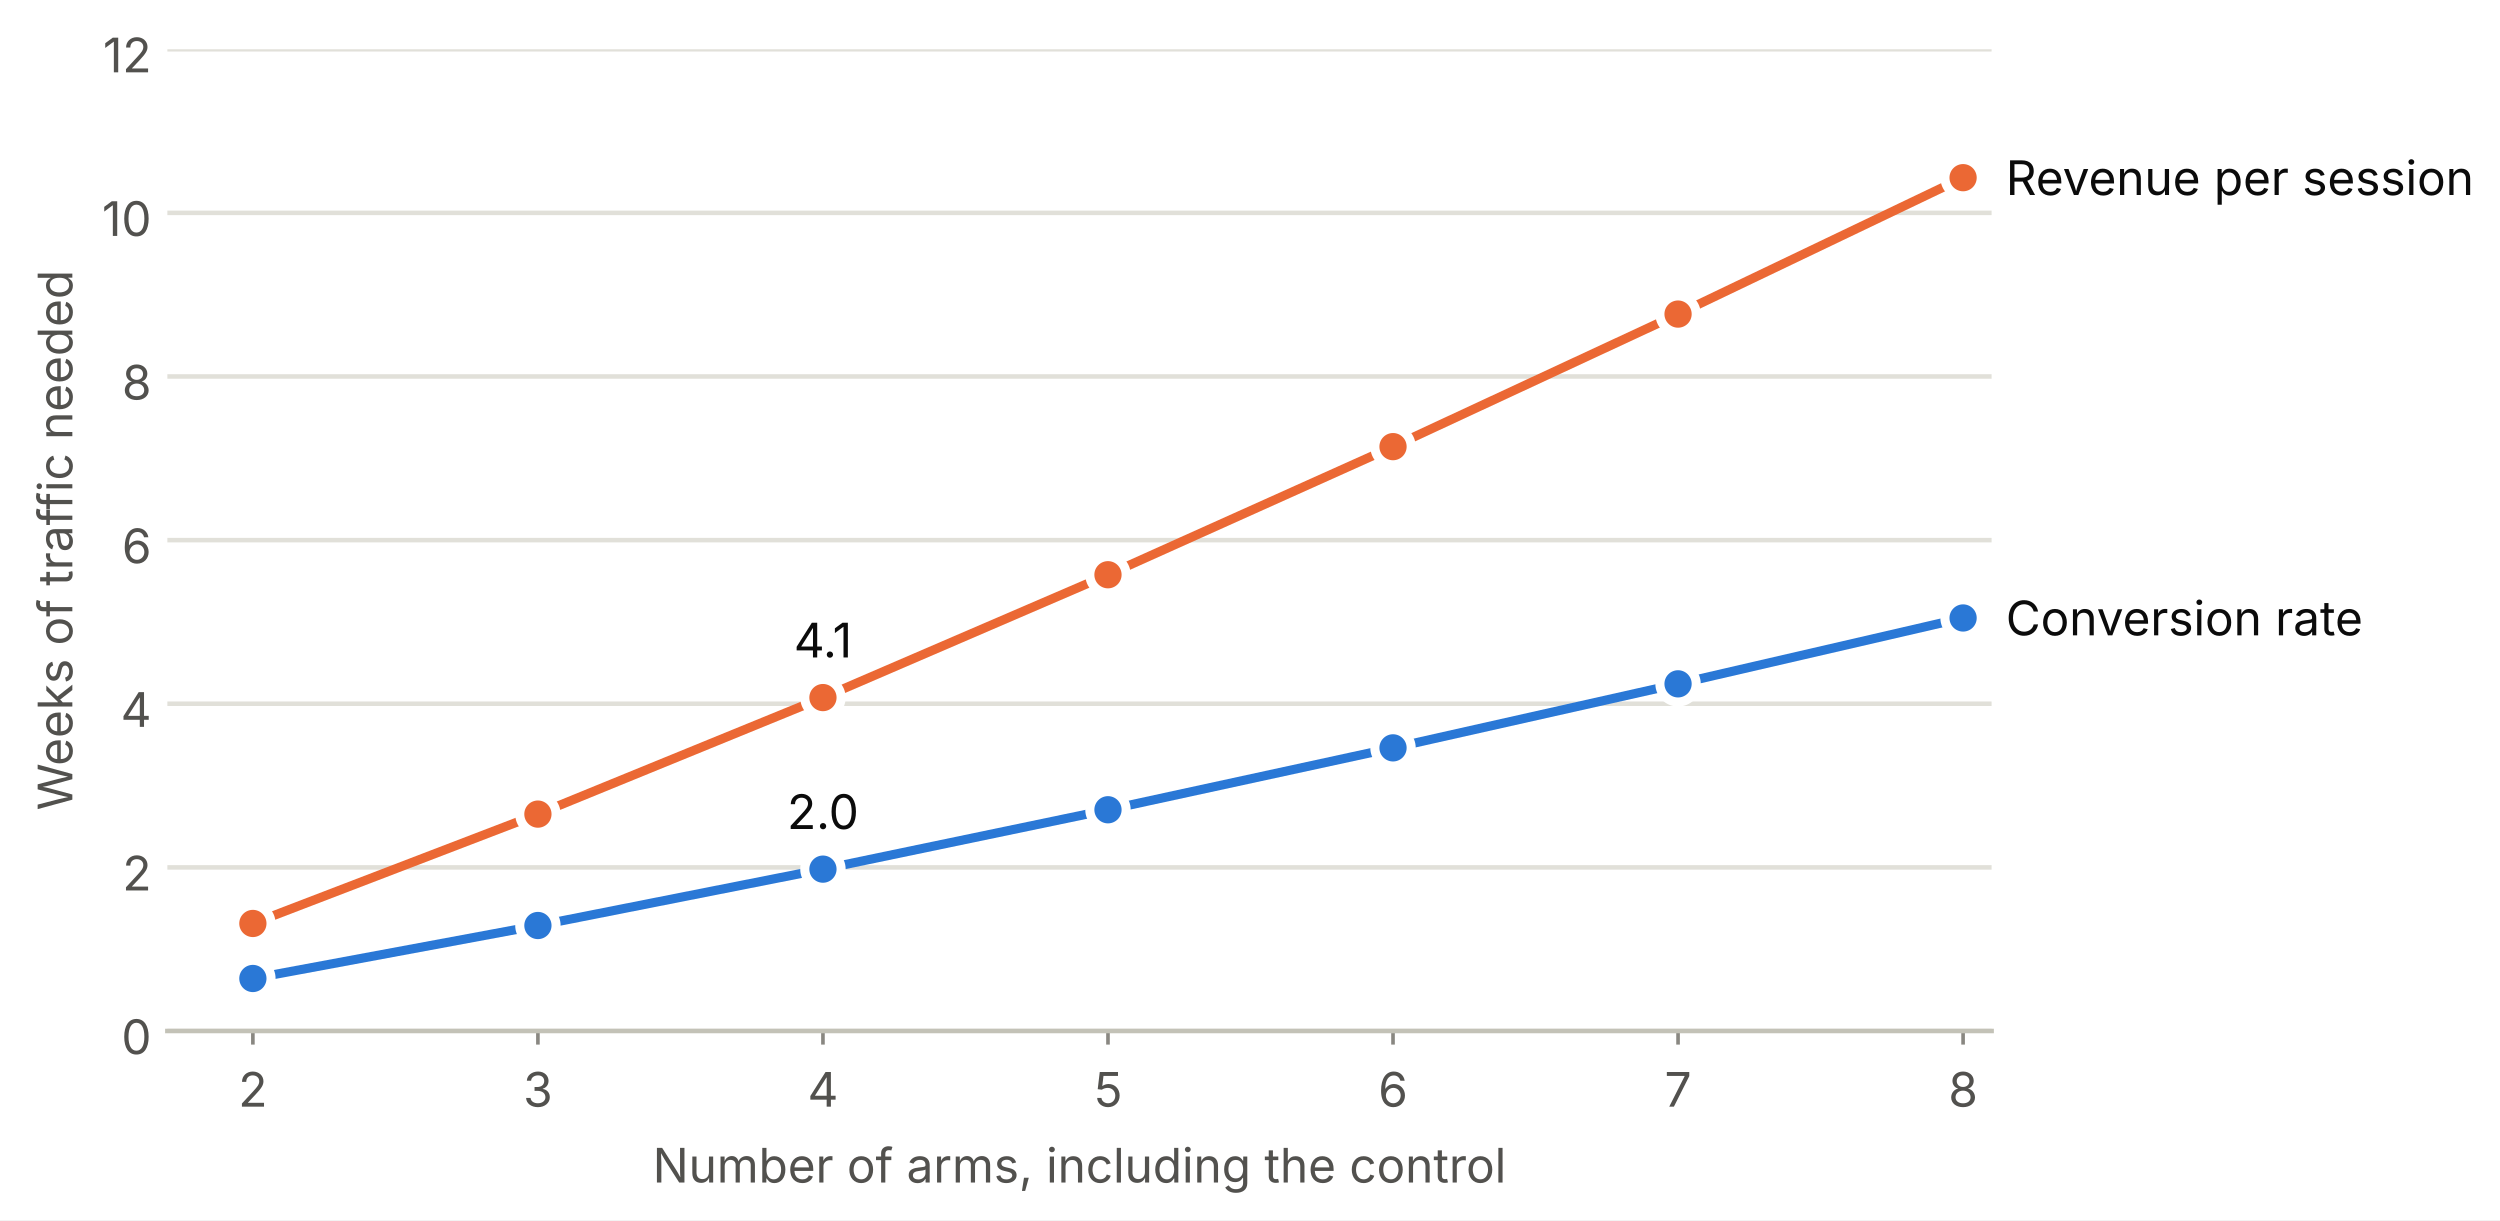
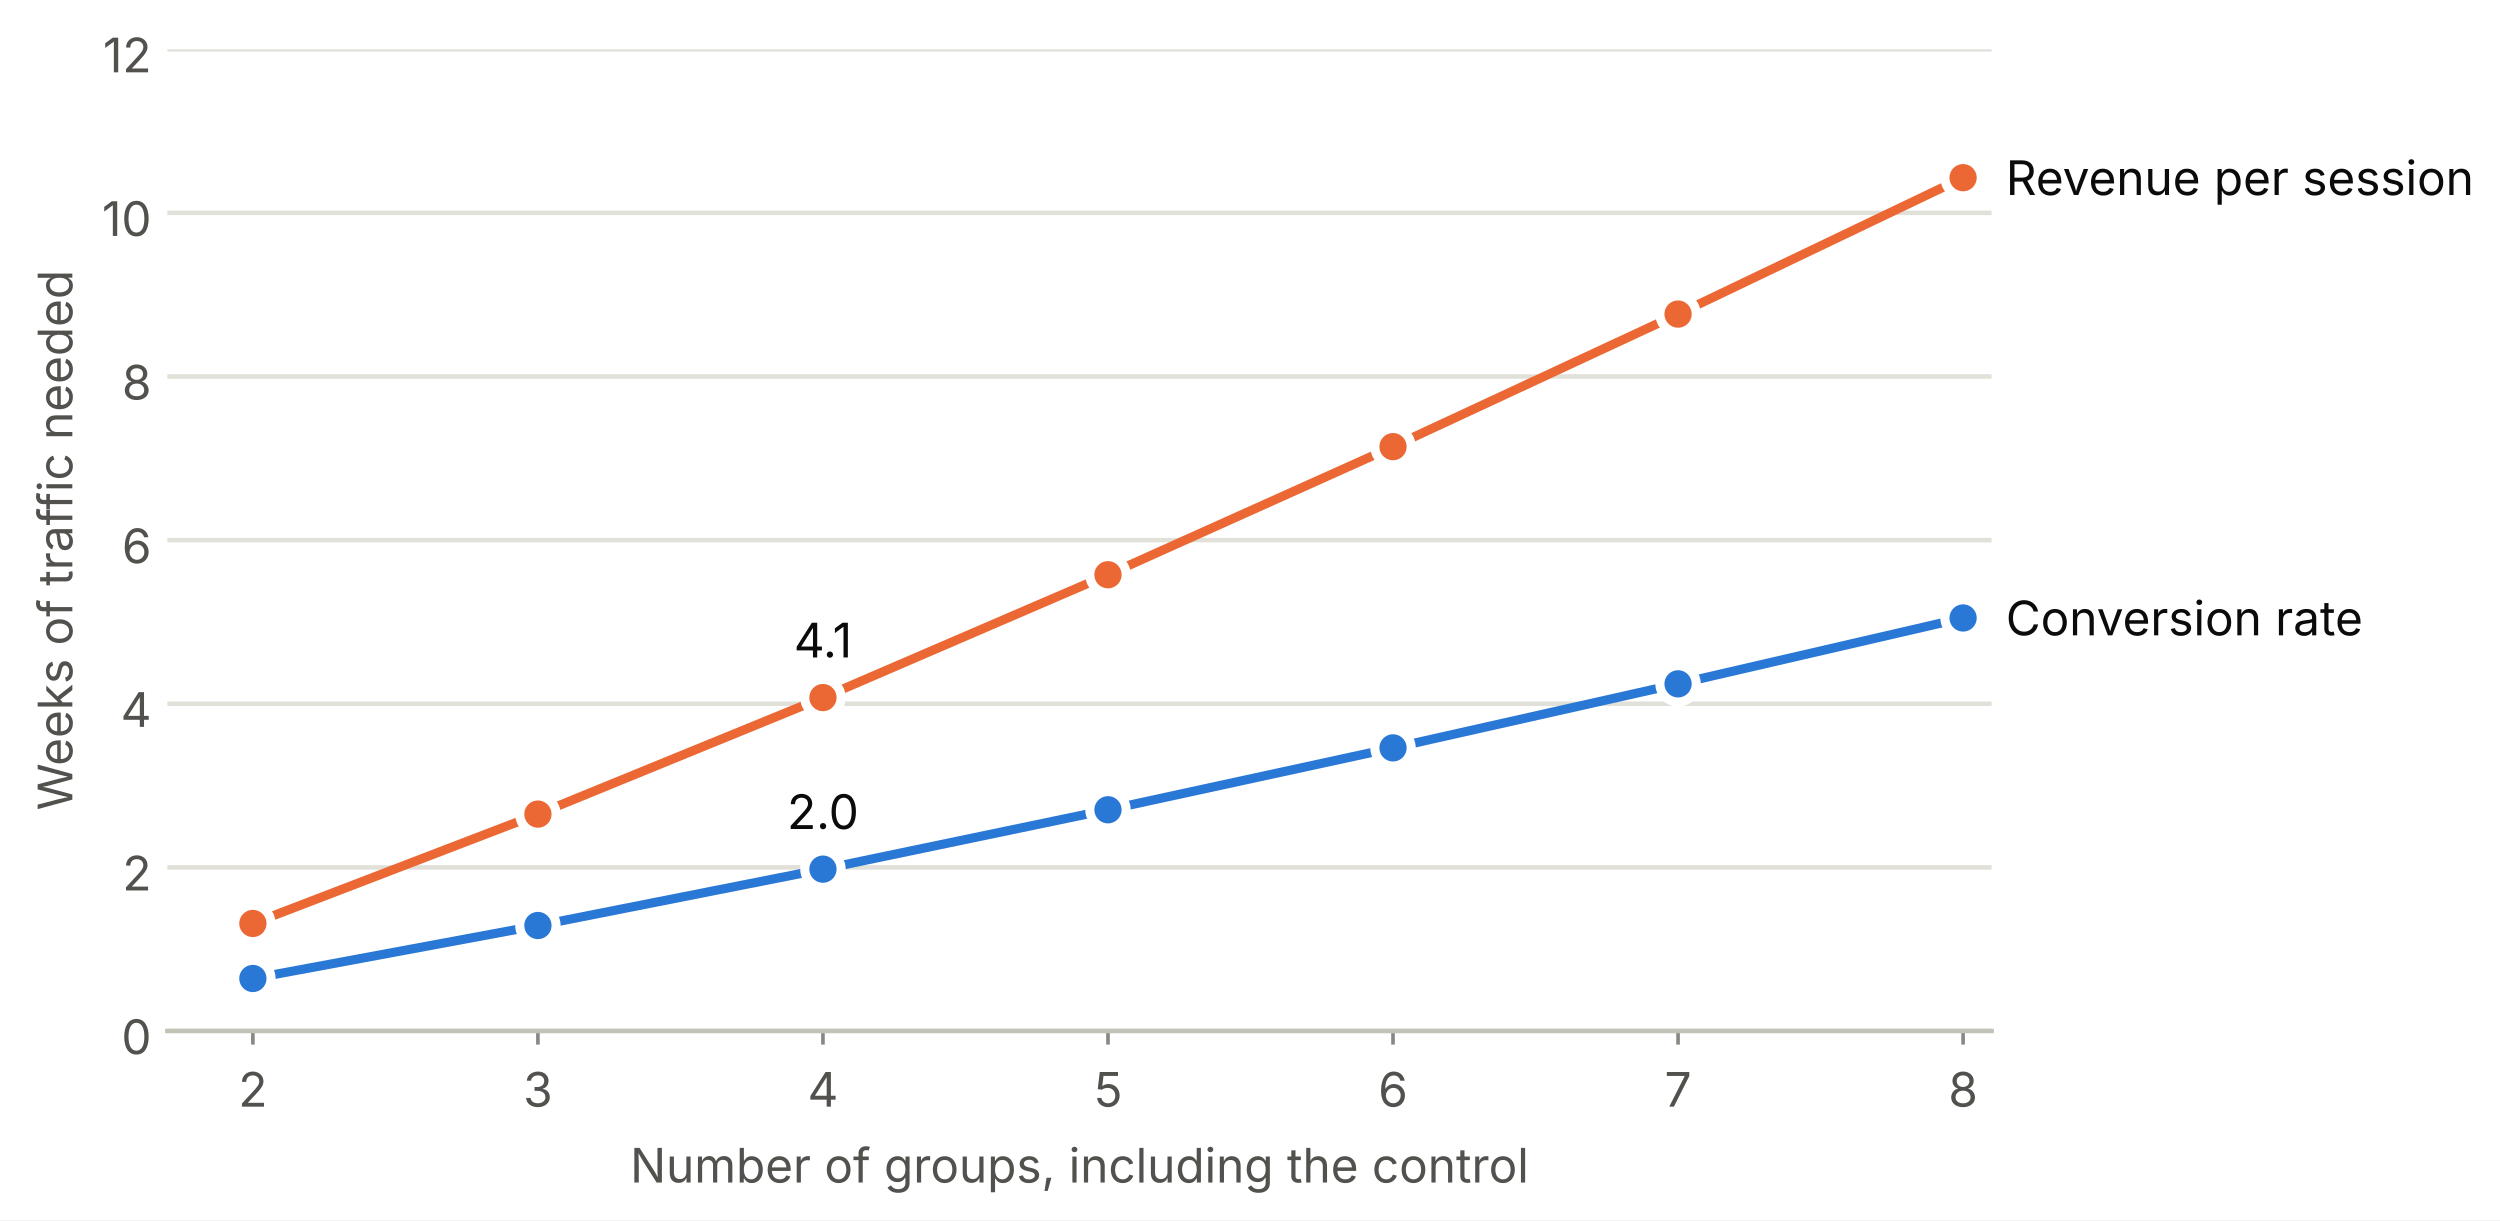
<svg xmlns="http://www.w3.org/2000/svg" xmlns:xlink="http://www.w3.org/1999/xlink" width="550.588pt" height="268.731pt" viewBox="0 0 550.588 268.731" version="1.1">
  <defs>
    <style type="text/css">*{stroke-linejoin: round; stroke-linecap: butt}</style>
  </defs>
  <g id="figure_1">
    <g id="patch_1">
      <path d="M 0 268.731  L 550.588 268.731  L 550.588 0  L 0 0  z " style="fill: #ffffff" />
    </g>
    <g id="axes_1">
      <g id="patch_2">
        <path d="M 36.86 227.062  L 438.62 227.062  L 438.62 10.846  L 36.86 10.846  z " style="fill: #ffffff" />
      </g>
      <g id="matplotlib.axis_1">
        <g id="xtick_1">
          <g id="line2d_1">
            <defs>
-               <path id="m131b03ba52" d="M 0 0  L 0 3  " style="stroke: #898781; stroke-width: 0.8" />
+               <path id="mff3cceb60d" d="M 0 0  L 0 3  " style="stroke: #898781; stroke-width: 0.8" />
            </defs>
            <g>
-               <use xlink:href="#m131b03ba52" x="55.692" y="227.062" style="fill: #898781; stroke: #898781; stroke-width: 0.8" />
+               <use xlink:href="#mff3cceb60d" x="55.692" y="227.062" style="fill: #898781; stroke: #898781; stroke-width: 0.8" />
            </g>
          </g>
          <g id="text_1">
            <g style="fill: #52514e" transform="translate(52.4908 243.7338) scale(0.105 -0.105)">
              <defs>
                <path id="Inter-Regular-541" d="M 481 0  L 3447 0  L 3447 522  L 1300 522  L 1300 559  L 2319 1644  C 3141 2519 3369 2916 3369 3419  C 3369 4147 2778 4719 1947 4719  C 1119 4719 494 4159 494 3334  L 1063 3334  C 1063 3859 1400 4203 1931 4203  C 2428 4203 2806 3900 2806 3413  C 2806 2984 2544 2666 2028 2106  L 481 428  L 481 0  z " transform="scale(0.015625)" />
              </defs>
              <use xlink:href="#Inter-Regular-541" />
            </g>
          </g>
        </g>
        <g id="xtick_2">
          <g id="line2d_2">
            <g>
-               <use xlink:href="#m131b03ba52" x="118.467" y="227.062" style="fill: #898781; stroke: #898781; stroke-width: 0.8" />
+               <use xlink:href="#mff3cceb60d" x="118.467" y="227.062" style="fill: #898781; stroke: #898781; stroke-width: 0.8" />
            </g>
          </g>
          <g id="text_2">
            <g style="fill: #52514e" transform="translate(115.2248 243.7338) scale(0.105 -0.105)">
              <defs>
                <path id="Inter-Regular-543" d="M 1984 -63  C 2897 -63 3572 503 3572 1266  C 3572 1853 3225 2284 2631 2381  L 2631 2419  C 3106 2559 3403 2944 3403 3469  C 3403 4131 2872 4719 2003 4719  C 1184 4719 516 4216 491 3484  L 1063 3484  C 1081 3938 1516 4203 1991 4203  C 2497 4203 2822 3900 2822 3438  C 2822 2956 2447 2644 1903 2644  L 1525 2644  L 1525 2128  L 1903 2128  C 2594 2128 2984 1775 2984 1272  C 2984 788 2559 459 1975 459  C 1444 459 1025 731 991 1175  L 391 1175  C 422 438 1072 -63 1984 -63  z " transform="scale(0.015625)" />
              </defs>
              <use xlink:href="#Inter-Regular-543" />
            </g>
          </g>
        </g>
        <g id="xtick_3">
          <g id="line2d_3">
            <g>
-               <use xlink:href="#m131b03ba52" x="181.242" y="227.062" style="fill: #898781; stroke: #898781; stroke-width: 0.8" />
+               <use xlink:href="#mff3cceb60d" x="181.242" y="227.062" style="fill: #898781; stroke: #898781; stroke-width: 0.8" />
            </g>
          </g>
          <g id="text_3">
            <g style="fill: #52514e" transform="translate(177.8513 243.7338) scale(0.105 -0.105)">
              <defs>
                <path id="Inter-Regular-544" d="M 375 947  L 2566 947  L 2566 0  L 3134 0  L 3134 947  L 3766 947  L 3766 1469  L 3134 1469  L 3134 4656  L 2413 4656  L 375 1431  L 375 947  z M 2569 1469  L 1009 1469  L 1009 1506  L 2531 3913  L 2569 3913  L 2569 1469  z " transform="scale(0.015625)" />
              </defs>
              <use xlink:href="#Inter-Regular-544" />
            </g>
          </g>
        </g>
        <g id="xtick_4">
          <g id="line2d_4">
            <g>
-               <use xlink:href="#m131b03ba52" x="244.017" y="227.062" style="fill: #898781; stroke: #898781; stroke-width: 0.8" />
+               <use xlink:href="#mff3cceb60d" x="244.017" y="227.062" style="fill: #898781; stroke: #898781; stroke-width: 0.8" />
            </g>
          </g>
          <g id="text_4">
            <g style="fill: #52514e" transform="translate(240.8256 243.7338) scale(0.105 -0.105)">
              <defs>
                <path id="Inter-Regular-545" d="M 1956 -63  C 2853 -63 3509 594 3509 1488  C 3509 2388 2881 3047 2028 3047  C 1706 3047 1397 2934 1206 2775  L 1181 2775  L 1341 4134  L 3291 4134  L 3291 4656  L 841 4656  L 566 2350  L 1122 2281  C 1306 2422 1631 2525 1919 2525  C 2503 2525 2928 2078 2928 1478  C 2928 888 2519 459 1956 459  C 1488 459 1106 759 1069 1175  L 494 1175  C 525 463 1138 -63 1956 -63  z " transform="scale(0.015625)" />
              </defs>
              <use xlink:href="#Inter-Regular-545" />
            </g>
          </g>
        </g>
        <g id="xtick_5">
          <g id="line2d_5">
            <g>
-               <use xlink:href="#m131b03ba52" x="306.792" y="227.062" style="fill: #898781; stroke: #898781; stroke-width: 0.8" />
+               <use xlink:href="#mff3cceb60d" x="306.792" y="227.062" style="fill: #898781; stroke: #898781; stroke-width: 0.8" />
            </g>
          </g>
          <g id="text_5">
            <g style="fill: #52514e" transform="translate(303.5367 243.7338) scale(0.105 -0.105)">
              <defs>
                <path id="Inter-Regular-547" d="M 2019 -63  C 2969 -63 3588 634 3588 1503  C 3588 2403 2925 3044 2128 3044  C 1644 3044 1231 2813 981 2425  L 944 2425  C 944 3544 1375 4194 2091 4194  C 2575 4194 2866 3888 2969 3484  L 3550 3484  C 3438 4216 2872 4719 2091 4719  C 1034 4719 381 3788 381 2150  C 381 434 1241 -63 2019 -63  z M 2019 459  C 1447 459 1028 947 1028 1497  C 1028 2041 1469 2528 2034 2528  C 2597 2528 3013 2072 3013 1503  C 3013 922 2578 459 2019 459  z " transform="scale(0.015625)" />
              </defs>
              <use xlink:href="#Inter-Regular-547" />
            </g>
          </g>
        </g>
        <g id="xtick_6">
          <g id="line2d_6">
            <g>
-               <use xlink:href="#m131b03ba52" x="369.567" y="227.062" style="fill: #898781; stroke: #898781; stroke-width: 0.8" />
+               <use xlink:href="#mff3cceb60d" x="369.567" y="227.062" style="fill: #898781; stroke: #898781; stroke-width: 0.8" />
            </g>
          </g>
          <g id="text_6">
            <g style="fill: #52514e" transform="translate(366.5963 243.7338) scale(0.105 -0.105)">
              <defs>
                <path id="Inter-Regular-548" d="M 625 0  L 1250 0  L 3316 4103  L 3316 4656  L 306 4656  L 306 4134  L 2694 4134  L 2694 4097  L 625 0  z " transform="scale(0.015625)" />
              </defs>
              <use xlink:href="#Inter-Regular-548" />
            </g>
          </g>
        </g>
        <g id="xtick_7">
          <g id="line2d_7">
            <g>
-               <use xlink:href="#m131b03ba52" x="432.342" y="227.062" style="fill: #898781; stroke: #898781; stroke-width: 0.8" />
+               <use xlink:href="#mff3cceb60d" x="432.342" y="227.062" style="fill: #898781; stroke: #898781; stroke-width: 0.8" />
            </g>
          </g>
          <g id="text_7">
            <g style="fill: #52514e" transform="translate(429.0949 243.7338) scale(0.105 -0.105)">
              <defs>
                <path id="Inter-Regular-549" d="M 1978 -63  C 2916 -63 3578 478 3578 1238  C 3578 1825 3175 2325 2669 2419  L 2669 2444  C 3109 2559 3403 2988 3403 3481  C 3403 4191 2794 4719 1978 4719  C 1150 4719 550 4191 550 3481  C 550 2988 838 2559 1291 2444  L 1291 2419  C 769 2325 381 1825 381 1238  C 381 478 1031 -63 1978 -63  z M 1978 453  C 1350 453 966 775 966 1269  C 966 1784 1391 2153 1978 2153  C 2553 2153 2984 1784 2984 1269  C 2984 775 2594 453 1978 453  z M 1978 2650  C 1475 2650 1125 2966 1125 3438  C 1125 3903 1463 4206 1978 4206  C 2484 4206 2828 3903 2828 3438  C 2828 2966 2469 2650 1978 2650  z " transform="scale(0.015625)" />
              </defs>
              <use xlink:href="#Inter-Regular-549" />
            </g>
          </g>
        </g>
        <g id="text_8">
-           <g style="fill: #52514e" transform="translate(143.7535 260.4384) scale(0.105 -0.105)">
+           <g style="fill: #52514e" transform="translate(138.7824 260.4384) scale(0.105 -0.105)">
            <defs>
              <path id="Inter-Regular-12d" d="M 563 0  L 1159 0  L 1159 2656  C 1159 2881 1138 3347 1113 3944  C 1475 3297 1653 2984 1866 2650  L 3553 0  L 4259 0  L 4259 4656  L 3666 4656  L 3666 1800  C 3666 1550 3669 1153 3706 703  C 3494 1125 3281 1481 3156 1678  L 1263 4656  L 563 4656  L 563 0  z " transform="scale(0.015625)" />
              <path id="Inter-Regular-395" d="M 1678 -44  C 2138 -44 2519 144 2747 653  L 2747 0  L 3291 0  L 3291 3494  L 2725 3494  L 2725 1400  C 2725 803 2347 463 1847 463  C 1359 463 1056 784 1056 1322  L 1056 3494  L 494 3494  L 494 1275  C 494 391 972 -44 1678 -44  z " transform="scale(0.015625)" />
              <path id="Inter-Regular-300" d="M 494 0  L 1056 0  L 1056 2200  C 1056 2756 1428 3044 1838 3044  C 2231 3044 2522 2784 2522 2397  L 2522 0  L 3084 0  L 3084 2281  C 3084 2722 3372 3044 3844 3044  C 4219 3044 4547 2844 4547 2341  L 4547 0  L 5113 0  L 5113 2356  C 5113 3166 4619 3556 4013 3556  C 3506 3556 3078 3284 2913 2844  C 2788 3275 2481 3556 2022 3556  C 1609 3556 1216 3325 1044 2853  L 1041 3494  L 494 3494  L 494 0  z " transform="scale(0.015625)" />
              <path id="Inter-Regular-243" d="M 2116 -75  C 2988 -75 3594 625 3594 1738  C 3594 2844 2984 3538 2113 3538  C 1431 3538 1216 3119 1100 2934  L 1056 2934  L 1056 4656  L 494 4656  L 494 0  L 1038 0  L 1038 541  L 1100 541  C 1216 347 1450 -75 2116 -75  z M 2031 428  C 1397 428 1050 966 1050 1744  C 1050 2516 1388 3034 2031 3034  C 2694 3034 3022 2469 3022 1744  C 3022 1009 2684 428 2031 428  z " transform="scale(0.015625)" />
              <path id="Inter-Regular-267" d="M 1963 -75  C 2678 -75 3200 284 3363 813  L 2819 963  C 2688 606 2378 425 1966 425  C 1347 425 922 825 894 1556  L 3419 1556  L 3419 1791  C 3419 3081 2638 3538 1897 3538  C 944 3538 325 2791 325 1719  C 325 644 950 -75 1963 -75  z M 897 2031  C 931 2566 1297 3038 1897 3038  C 2472 3038 2794 2625 2847 2031  L 897 2031  z " transform="scale(0.015625)" />
              <path id="Inter-Regular-356" d="M 494 0  L 1056 0  L 1056 2188  C 1056 2659 1425 3000 1928 3000  C 2078 3000 2231 2975 2266 2969  L 2266 3534  C 2200 3538 2063 3544 1981 3544  C 1566 3544 1203 3309 1075 2956  L 1038 2956  L 1038 3494  L 494 3494  L 494 0  z " transform="scale(0.015625)" />
              <path id="Inter-Regular-6eb" transform="scale(0.015625)" />
              <path id="Inter-Regular-318" d="M 1916 -75  C 2869 -75 3513 647 3513 1725  C 3513 2819 2869 3538 1916 3538  C 966 3538 325 2819 325 1725  C 325 647 966 -75 1916 -75  z M 1916 428  C 1219 428 897 1038 897 1725  C 897 2422 1219 3034 1916 3034  C 2622 3034 2944 2419 2944 1725  C 2944 1038 2622 428 1916 428  z " transform="scale(0.015625)" />
              <path id="Inter-Regular-288" d="M 2119 3494  L 1313 3494  L 1313 3834  C 1313 4172 1463 4353 1809 4353  C 1966 4353 2053 4319 2113 4300  L 2269 4781  C 2184 4819 2009 4875 1744 4875  C 1234 4875 750 4566 750 3959  L 750 3494  L 63 3494  L 63 3013  L 750 3013  L 750 0  L 1313 0  L 1313 3013  L 2119 3013  L 2119 3494  z " transform="scale(0.015625)" />
-               <path id="Inter-Regular-1fc" d="M 1472 -81  C 2063 -81 2391 228 2509 475  L 2547 475  L 2547 0  L 3100 0  L 3100 2303  C 3100 3394 2259 3538 1791 3538  C 1250 3538 650 3344 381 2709  L 922 2531  C 1031 2775 1303 3044 1806 3044  C 2291 3044 2538 2794 2538 2359  L 2538 2341  C 2538 2081 2263 2100 1641 2022  C 994 1941 281 1794 281 994  C 281 306 809 -81 1472 -81  z M 1569 416  C 1150 416 847 603 847 966  C 847 1363 1206 1494 1616 1547  C 1831 1575 2444 1638 2538 1747  L 2538 1263  C 2538 834 2191 416 1569 416  z " transform="scale(0.015625)" />
+               <path id="Inter-Regular-293" d="M 1909 -1381  C 2759 -1381 3431 -994 3431 -91  L 3431 3494  L 2884 3494  L 2884 2934  L 2831 2934  C 2713 3122 2488 3538 1813 3538  C 941 3538 325 2844 325 1763  C 325 666 963 56 1800 56  C 2475 56 2697 441 2816 641  L 2869 641  L 2869 -59  C 2869 -634 2466 -891 1909 -891  C 1294 -891 1075 -578 928 -375  L 472 -669  C 688 -1053 1134 -1381 1909 -1381  z M 1894 556  C 1238 556 897 1056 897 1775  C 897 2472 1228 3034 1894 3034  C 2538 3034 2875 2516 2875 1775  C 2875 1013 2528 556 1894 556  z " transform="scale(0.015625)" />
+               <path id="Inter-Regular-34d" d="M 494 -1306  L 1056 -1306  L 1056 541  L 1100 541  C 1216 347 1450 -75 2116 -75  C 2988 -75 3594 625 3594 1738  C 3594 2844 2984 3538 2113 3538  C 1431 3538 1216 3119 1100 2934  L 1038 2934  L 1038 3494  L 494 3494  L 494 -1306  z M 2031 428  C 1397 428 1050 966 1050 1744  C 1050 2516 1388 3034 2031 3034  C 2694 3034 3022 2469 3022 1744  C 3022 1009 2684 428 2031 428  z " transform="scale(0.015625)" />
              <path id="Inter-Regular-369" d="M 1681 -75  C 2500 -75 3059 372 3059 984  C 3059 1463 2763 1778 2128 1928  L 1600 2053  C 1191 2150 1013 2294 1013 2553  C 1013 2844 1325 3059 1741 3059  C 2191 3059 2388 2816 2484 2566  L 2994 2697  C 2834 3188 2456 3538 1738 3538  C 994 3538 444 3119 444 2519  C 444 2028 747 1716 1381 1566  L 1963 1428  C 2306 1347 2475 1188 2475 947  C 2475 659 2163 419 1675 419  C 1256 419 972 591 872 975  L 338 847  C 463 244 963 -75 1681 -75  z " transform="scale(0.015625)" />
              <path id="Inter-Regular-5df" d="M 400 -1122  L 831 -1122  L 1319 650  L 675 650  L 400 -1122  z " transform="scale(0.015625)" />
              <path id="Inter-Regular-2b2" d="M 494 0  L 1056 0  L 1056 3494  L 494 3494  L 494 0  z M 778 4066  C 994 4066 1172 4231 1172 4438  C 1172 4644 994 4809 778 4809  C 566 4809 388 4644 388 4438  C 388 4231 566 4066 778 4066  z " transform="scale(0.015625)" />
              <path id="Inter-Regular-307" d="M 1056 2094  C 1056 2691 1434 3031 1938 3031  C 2425 3031 2725 2709 2725 2172  L 2725 0  L 3288 0  L 3288 2219  C 3288 3103 2813 3538 2106 3538  C 1638 3538 1263 3341 1038 2847  L 1034 3494  L 494 3494  L 494 0  L 1056 0  L 1056 2094  z " transform="scale(0.015625)" />
              <path id="Inter-Regular-24b" d="M 1916 -75  C 2600 -75 3156 297 3344 919  L 2806 1072  C 2703 694 2384 428 1916 428  C 1219 428 897 1038 897 1725  C 897 2422 1219 3034 1916 3034  C 2375 3034 2688 2778 2791 2419  L 3331 2572  C 3141 3181 2591 3538 1916 3538  C 966 3538 325 2819 325 1725  C 325 647 966 -75 1916 -75  z " transform="scale(0.015625)" />
              <path id="Inter-Regular-2e2" d="M 1056 4656  L 494 4656  L 494 0  L 1056 0  L 1056 4656  z " transform="scale(0.015625)" />
              <path id="Inter-Regular-256" d="M 1803 -75  C 2469 -75 2703 347 2819 541  L 2881 541  L 2881 0  L 3425 0  L 3425 4656  L 2863 4656  L 2863 2934  L 2819 2934  C 2703 3119 2488 3538 1806 3538  C 934 3538 325 2844 325 1738  C 325 625 931 -75 1803 -75  z M 1888 428  C 1234 428 897 1009 897 1744  C 897 2469 1225 3034 1888 3034  C 2531 3034 2869 2516 2869 1744  C 2869 966 2522 428 1888 428  z " transform="scale(0.015625)" />
-               <path id="Inter-Regular-293" d="M 1909 -1381  C 2759 -1381 3431 -994 3431 -91  L 3431 3494  L 2884 3494  L 2884 2934  L 2831 2934  C 2713 3122 2488 3538 1813 3538  C 941 3538 325 2844 325 1763  C 325 666 963 56 1800 56  C 2475 56 2697 441 2816 641  L 2869 641  L 2869 -59  C 2869 -634 2466 -891 1909 -891  C 1294 -891 1075 -578 928 -375  L 472 -669  C 688 -1053 1134 -1381 1909 -1381  z M 1894 556  C 1238 556 897 1056 897 1775  C 897 2472 1228 3034 1894 3034  C 2538 3034 2875 2516 2875 1775  C 2875 1013 2528 556 1894 556  z " transform="scale(0.015625)" />
              <path id="Inter-Regular-37b" d="M 1869 3494  L 1150 3494  L 1150 4325  L 588 4325  L 588 3494  L 63 3494  L 63 3013  L 588 3013  L 588 863  C 588 291 944 -44 1547 -44  C 1691 -44 1850 -22 1966 19  L 1850 494  C 1756 475 1634 456 1563 456  C 1266 456 1150 594 1150 906  L 1150 3013  L 1869 3013  L 1869 3494  z " transform="scale(0.015625)" />
              <path id="Inter-Regular-29f" d="M 1056 2094  C 1056 2691 1434 3031 1938 3031  C 2425 3031 2725 2709 2725 2172  L 2725 0  L 3291 0  L 3291 2219  C 3291 3103 2813 3538 2106 3538  C 1650 3538 1284 3353 1056 2888  L 1056 4656  L 494 4656  L 494 0  L 1056 0  L 1056 2094  z " transform="scale(0.015625)" />
            </defs>
            <use xlink:href="#Inter-Regular-12d" />
            <use xlink:href="#Inter-Regular-395" transform="translate(75.34375 0)" />
            <use xlink:href="#Inter-Regular-300" transform="translate(134.4688 0)" />
            <use xlink:href="#Inter-Regular-243" transform="translate(222.0625 0)" />
            <use xlink:href="#Inter-Regular-267" transform="translate(283.2969 0)" />
            <use xlink:href="#Inter-Regular-356" transform="translate(341.5938 0)" />
            <use xlink:href="#Inter-Regular-6eb" transform="translate(379.2344 0)" />
            <use xlink:href="#Inter-Regular-318" transform="translate(407.3594 0)" />
            <use xlink:href="#Inter-Regular-288" transform="translate(467.3281 0)" />
            <use xlink:href="#Inter-Regular-6eb" transform="translate(504.3438 0)" />
-             <use xlink:href="#Inter-Regular-1fc" transform="translate(532.4688 0)" />
-             <use xlink:href="#Inter-Regular-356" transform="translate(588.625 0)" />
-             <use xlink:href="#Inter-Regular-300" transform="translate(627.8281 0)" />
-             <use xlink:href="#Inter-Regular-369" transform="translate(715.4219 0)" />
-             <use xlink:href="#Inter-Regular-5df" transform="translate(768.2031 0)" />
-             <use xlink:href="#Inter-Regular-6eb" transform="translate(797.0156 0)" />
-             <use xlink:href="#Inter-Regular-2b2" transform="translate(825.1406 0)" />
-             <use xlink:href="#Inter-Regular-307" transform="translate(849.3594 0)" />
-             <use xlink:href="#Inter-Regular-24b" transform="translate(908.4375 0)" />
-             <use xlink:href="#Inter-Regular-2e2" transform="translate(965.5625 0)" />
-             <use xlink:href="#Inter-Regular-395" transform="translate(989.7812 0)" />
-             <use xlink:href="#Inter-Regular-256" transform="translate(1048.906 0)" />
-             <use xlink:href="#Inter-Regular-2b2" transform="translate(1110.141 0)" />
-             <use xlink:href="#Inter-Regular-307" transform="translate(1134.359 0)" />
-             <use xlink:href="#Inter-Regular-293" transform="translate(1193.438 0)" />
-             <use xlink:href="#Inter-Regular-6eb" transform="translate(1254.766 0)" />
-             <use xlink:href="#Inter-Regular-37b" transform="translate(1282.891 0)" />
-             <use xlink:href="#Inter-Regular-29f" transform="translate(1315.609 0)" />
-             <use xlink:href="#Inter-Regular-267" transform="translate(1374.734 0)" />
-             <use xlink:href="#Inter-Regular-6eb" transform="translate(1433.031 0)" />
-             <use xlink:href="#Inter-Regular-24b" transform="translate(1461.156 0)" />
-             <use xlink:href="#Inter-Regular-318" transform="translate(1518.281 0)" />
-             <use xlink:href="#Inter-Regular-307" transform="translate(1578.25 0)" />
-             <use xlink:href="#Inter-Regular-37b" transform="translate(1637.328 0)" />
-             <use xlink:href="#Inter-Regular-356" transform="translate(1670.047 0)" />
-             <use xlink:href="#Inter-Regular-318" transform="translate(1706.031 0)" />
-             <use xlink:href="#Inter-Regular-2e2" transform="translate(1766 0)" />
+             <use xlink:href="#Inter-Regular-293" transform="translate(532.4688 0)" />
+             <use xlink:href="#Inter-Regular-356" transform="translate(593.7969 0)" />
+             <use xlink:href="#Inter-Regular-318" transform="translate(629.7812 0)" />
+             <use xlink:href="#Inter-Regular-395" transform="translate(689.75 0)" />
+             <use xlink:href="#Inter-Regular-34d" transform="translate(748.875 0)" />
+             <use xlink:href="#Inter-Regular-369" transform="translate(810.1094 0)" />
+             <use xlink:href="#Inter-Regular-5df" transform="translate(862.8906 0)" />
+             <use xlink:href="#Inter-Regular-6eb" transform="translate(891.7031 0)" />
+             <use xlink:href="#Inter-Regular-2b2" transform="translate(919.8281 0)" />
+             <use xlink:href="#Inter-Regular-307" transform="translate(944.0469 0)" />
+             <use xlink:href="#Inter-Regular-24b" transform="translate(1003.125 0)" />
+             <use xlink:href="#Inter-Regular-2e2" transform="translate(1060.25 0)" />
+             <use xlink:href="#Inter-Regular-395" transform="translate(1084.469 0)" />
+             <use xlink:href="#Inter-Regular-256" transform="translate(1143.594 0)" />
+             <use xlink:href="#Inter-Regular-2b2" transform="translate(1204.828 0)" />
+             <use xlink:href="#Inter-Regular-307" transform="translate(1229.047 0)" />
+             <use xlink:href="#Inter-Regular-293" transform="translate(1288.125 0)" />
+             <use xlink:href="#Inter-Regular-6eb" transform="translate(1349.453 0)" />
+             <use xlink:href="#Inter-Regular-37b" transform="translate(1377.578 0)" />
+             <use xlink:href="#Inter-Regular-29f" transform="translate(1410.297 0)" />
+             <use xlink:href="#Inter-Regular-267" transform="translate(1469.422 0)" />
+             <use xlink:href="#Inter-Regular-6eb" transform="translate(1527.719 0)" />
+             <use xlink:href="#Inter-Regular-24b" transform="translate(1555.844 0)" />
+             <use xlink:href="#Inter-Regular-318" transform="translate(1612.969 0)" />
+             <use xlink:href="#Inter-Regular-307" transform="translate(1672.938 0)" />
+             <use xlink:href="#Inter-Regular-37b" transform="translate(1732.016 0)" />
+             <use xlink:href="#Inter-Regular-356" transform="translate(1764.734 0)" />
+             <use xlink:href="#Inter-Regular-318" transform="translate(1800.719 0)" />
+             <use xlink:href="#Inter-Regular-2e2" transform="translate(1860.688 0)" />
          </g>
        </g>
      </g>
      <g id="matplotlib.axis_2">
        <g id="ytick_1">
          <g id="line2d_8">
-             <path d="M 36.86 227.062  L 438.62 227.062  " clip-path="url(#p19b0f2c69e)" style="fill: none; stroke: #e1e0d9; stroke-linecap: round" />
+             <path d="M 36.86 227.062  L 438.62 227.062  " clip-path="url(#p14419f911b)" style="fill: none; stroke: #e1e0d9; stroke-linecap: round" />
          </g>
          <g id="line2d_9" />
          <g id="text_9">
            <g style="fill: #52514e" transform="translate(26.73514 232.1479) scale(0.105 -0.105)">
              <defs>
                <path id="Inter-Regular-53f" d="M 2019 -63  C 3059 -63 3656 809 3656 2325  C 3656 3834 3050 4719 2019 4719  C 988 4719 381 3834 381 2325  C 381 806 981 -63 2019 -63  z M 2019 456  C 1338 456 953 1144 953 2325  C 953 3509 1338 4203 2019 4203  C 2700 4203 3084 3513 3084 2325  C 3084 1144 2700 456 2019 456  z " transform="scale(0.015625)" />
              </defs>
              <use xlink:href="#Inter-Regular-53f" />
            </g>
          </g>
        </g>
        <g id="ytick_2">
          <g id="line2d_10">
-             <path d="M 36.86 191.026  L 438.62 191.026  " clip-path="url(#p19b0f2c69e)" style="fill: none; stroke: #e1e0d9; stroke-linecap: round" />
+             <path d="M 36.86 191.026  L 438.62 191.026  " clip-path="url(#p14419f911b)" style="fill: none; stroke: #e1e0d9; stroke-linecap: round" />
          </g>
          <g id="line2d_11" />
          <g id="text_10">
            <g style="fill: #52514e" transform="translate(26.95662 196.1119) scale(0.105 -0.105)">
              <use xlink:href="#Inter-Regular-541" />
            </g>
          </g>
        </g>
        <g id="ytick_3">
          <g id="line2d_12">
-             <path d="M 36.86 154.99  L 438.62 154.99  " clip-path="url(#p19b0f2c69e)" style="fill: none; stroke: #e1e0d9; stroke-linecap: round" />
+             <path d="M 36.86 154.99  L 438.62 154.99  " clip-path="url(#p14419f911b)" style="fill: none; stroke: #e1e0d9; stroke-linecap: round" />
          </g>
          <g id="line2d_13" />
          <g id="text_11">
            <g style="fill: #52514e" transform="translate(26.57764 160.0759) scale(0.105 -0.105)">
              <use xlink:href="#Inter-Regular-544" />
            </g>
          </g>
        </g>
        <g id="ytick_4">
          <g id="line2d_14">
-             <path d="M 36.86 118.954  L 438.62 118.954  " clip-path="url(#p19b0f2c69e)" style="fill: none; stroke: #e1e0d9; stroke-linecap: round" />
+             <path d="M 36.86 118.954  L 438.62 118.954  " clip-path="url(#p14419f911b)" style="fill: none; stroke: #e1e0d9; stroke-linecap: round" />
          </g>
          <g id="line2d_15" />
          <g id="text_12">
            <g style="fill: #52514e" transform="translate(26.84834 124.0399) scale(0.105 -0.105)">
              <use xlink:href="#Inter-Regular-547" />
            </g>
          </g>
        </g>
        <g id="ytick_5">
          <g id="line2d_16">
-             <path d="M 36.86 82.918  L 438.62 82.918  " clip-path="url(#p19b0f2c69e)" style="fill: none; stroke: #e1e0d9; stroke-linecap: round" />
+             <path d="M 36.86 82.918  L 438.62 82.918  " clip-path="url(#p14419f911b)" style="fill: none; stroke: #e1e0d9; stroke-linecap: round" />
          </g>
          <g id="line2d_17" />
          <g id="text_13">
            <g style="fill: #52514e" transform="translate(26.86475 88.00387) scale(0.105 -0.105)">
              <use xlink:href="#Inter-Regular-549" />
            </g>
          </g>
        </g>
        <g id="ytick_6">
          <g id="line2d_18">
-             <path d="M 36.86 46.882  L 438.62 46.882  " clip-path="url(#p19b0f2c69e)" style="fill: none; stroke: #e1e0d9; stroke-linecap: round" />
+             <path d="M 36.86 46.882  L 438.62 46.882  " clip-path="url(#p14419f911b)" style="fill: none; stroke: #e1e0d9; stroke-linecap: round" />
          </g>
          <g id="line2d_19" />
          <g id="text_14">
            <g style="fill: #52514e" transform="translate(22.46459 51.96787) scale(0.105 -0.105)">
              <defs>
                <path id="Inter-Regular-540" d="M 2041 4656  L 1313 4656  L 300 3909  L 300 3272  L 1425 4106  L 1456 4106  L 1456 0  L 2041 0  L 2041 4656  z " transform="scale(0.015625)" />
              </defs>
              <use xlink:href="#Inter-Regular-540" />
              <use xlink:href="#Inter-Regular-53f" transform="translate(40.67188 0)" />
            </g>
          </g>
        </g>
        <g id="ytick_7">
          <g id="line2d_20">
-             <path d="M 36.86 10.846  L 438.62 10.846  " clip-path="url(#p19b0f2c69e)" style="fill: none; stroke: #e1e0d9; stroke-linecap: round" />
+             <path d="M 36.86 10.846  L 438.62 10.846  " clip-path="url(#p14419f911b)" style="fill: none; stroke: #e1e0d9; stroke-linecap: round" />
          </g>
          <g id="line2d_21" />
          <g id="text_15">
            <g style="fill: #52514e" transform="translate(22.68607 15.93187) scale(0.105 -0.105)">
              <use xlink:href="#Inter-Regular-540" />
              <use xlink:href="#Inter-Regular-541" transform="translate(40.67188 0)" />
            </g>
          </g>
        </g>
        <g id="text_16">
          <g style="fill: #52514e" transform="translate(15.93187 178.4627) rotate(-90) scale(0.105 -0.105)">
            <defs>
              <path id="Inter-Regular-1cc" d="M 1431 0  L 2125 0  L 2922 2950  C 3013 3288 3081 3603 3150 3984  C 3222 3575 3297 3247 3378 2950  L 4178 0  L 4869 0  L 6144 4656  L 5531 4656  L 4797 1800  C 4697 1406 4603 1003 4522 572  C 4434 1003 4341 1406 4238 1800  L 3491 4656  L 2816 4656  L 2063 1800  C 1956 1400 1866 991 1781 553  C 1697 991 1606 1400 1506 1800  L 769 4656  L 163 4656  L 1431 0  z " transform="scale(0.015625)" />
              <path id="Inter-Regular-2d9" d="M 494 0  L 1056 0  L 1056 1288  L 1425 1634  L 2703 0  L 3425 0  L 1853 1994  L 3316 3494  L 2619 3494  L 1125 1953  L 1056 1953  L 1056 4656  L 494 4656  L 494 0  z " transform="scale(0.015625)" />
+               <path id="Inter-Regular-1fc" d="M 1472 -81  C 2063 -81 2391 228 2509 475  L 2547 475  L 2547 0  L 3100 0  L 3100 2303  C 3100 3394 2259 3538 1791 3538  C 1250 3538 650 3344 381 2709  L 922 2531  C 1031 2775 1303 3044 1806 3044  C 2291 3044 2538 2794 2538 2359  L 2538 2341  C 2538 2081 2263 2100 1641 2022  C 994 1941 281 1794 281 994  C 281 306 809 -81 1472 -81  z M 1569 416  C 1150 416 847 603 847 966  C 847 1363 1206 1494 1616 1547  C 1831 1575 2444 1638 2538 1747  L 2538 1263  C 2538 834 2191 416 1569 416  z " transform="scale(0.015625)" />
            </defs>
            <use xlink:href="#Inter-Regular-1cc" />
            <use xlink:href="#Inter-Regular-267" transform="translate(93.45312 0)" />
            <use xlink:href="#Inter-Regular-267" transform="translate(151.75 0)" />
            <use xlink:href="#Inter-Regular-2d9" transform="translate(210.0469 0)" />
            <use xlink:href="#Inter-Regular-369" transform="translate(264.9375 0)" />
            <use xlink:href="#Inter-Regular-6eb" transform="translate(317.7188 0)" />
            <use xlink:href="#Inter-Regular-318" transform="translate(345.8438 0)" />
            <use xlink:href="#Inter-Regular-288" transform="translate(405.8125 0)" />
            <use xlink:href="#Inter-Regular-6eb" transform="translate(442.8281 0)" />
            <use xlink:href="#Inter-Regular-37b" transform="translate(470.9531 0)" />
            <use xlink:href="#Inter-Regular-356" transform="translate(503.6719 0)" />
            <use xlink:href="#Inter-Regular-1fc" transform="translate(541.3125 0)" />
            <use xlink:href="#Inter-Regular-288" transform="translate(597.4688 0)" />
            <use xlink:href="#Inter-Regular-288" transform="translate(630.5781 0)" />
            <use xlink:href="#Inter-Regular-2b2" transform="translate(667.5938 0)" />
            <use xlink:href="#Inter-Regular-24b" transform="translate(691.8125 0)" />
            <use xlink:href="#Inter-Regular-6eb" transform="translate(748.9375 0)" />
            <use xlink:href="#Inter-Regular-307" transform="translate(777.0625 0)" />
            <use xlink:href="#Inter-Regular-267" transform="translate(836.1406 0)" />
            <use xlink:href="#Inter-Regular-267" transform="translate(894.4375 0)" />
            <use xlink:href="#Inter-Regular-256" transform="translate(952.7344 0)" />
            <use xlink:href="#Inter-Regular-267" transform="translate(1013.969 0)" />
            <use xlink:href="#Inter-Regular-256" transform="translate(1072.266 0)" />
          </g>
        </g>
      </g>
      <g id="line2d_22">
-         <path d="M 55.692 203.38  L 118.467 179.295  L 181.242 153.632  L 244.017 126.578  L 306.792 98.366  L 369.567 69.172  L 432.342 39.132  " clip-path="url(#p19b0f2c69e)" style="fill: none; stroke: #eb6834; stroke-width: 2; stroke-linecap: round" />
+         <path d="M 55.692 203.38  L 118.467 179.295  L 181.242 153.632  L 244.017 126.578  L 306.792 98.366  L 369.567 69.172  L 432.342 39.132  " clip-path="url(#p14419f911b)" style="fill: none; stroke: #eb6834; stroke-width: 2; stroke-linecap: round" />
      </g>
      <g id="line2d_23">
        <defs>
-           <path id="m1e94ff280f" d="M 0 4  C 1.061 4 2.078 3.579 2.828 2.828  C 3.579 2.078 4 1.061 4 0  C 4 -1.061 3.579 -2.078 2.828 -2.828  C 2.078 -3.579 1.061 -4 0 -4  C -1.061 -4 -2.078 -3.579 -2.828 -2.828  C -3.579 -2.078 -4 -1.061 -4 0  C -4 1.061 -3.579 2.078 -2.828 2.828  C -2.078 3.579 -1.061 4 0 4  z " style="stroke: #ffffff; stroke-width: 2" />
+           <path id="me3000b55ce" d="M 0 4  C 1.061 4 2.078 3.579 2.828 2.828  C 3.579 2.078 4 1.061 4 0  C 4 -1.061 3.579 -2.078 2.828 -2.828  C 2.078 -3.579 1.061 -4 0 -4  C -1.061 -4 -2.078 -3.579 -2.828 -2.828  C -3.579 -2.078 -4 -1.061 -4 0  C -4 1.061 -3.579 2.078 -2.828 2.828  C -2.078 3.579 -1.061 4 0 4  z " style="stroke: #ffffff; stroke-width: 2" />
        </defs>
-         <g clip-path="url(#p19b0f2c69e)">
-           <use xlink:href="#m1e94ff280f" x="55.692" y="203.38" style="fill: #eb6834; stroke: #ffffff; stroke-width: 2" />
-           <use xlink:href="#m1e94ff280f" x="118.467" y="179.295" style="fill: #eb6834; stroke: #ffffff; stroke-width: 2" />
-           <use xlink:href="#m1e94ff280f" x="181.242" y="153.632" style="fill: #eb6834; stroke: #ffffff; stroke-width: 2" />
-           <use xlink:href="#m1e94ff280f" x="244.017" y="126.578" style="fill: #eb6834; stroke: #ffffff; stroke-width: 2" />
-           <use xlink:href="#m1e94ff280f" x="306.792" y="98.366" style="fill: #eb6834; stroke: #ffffff; stroke-width: 2" />
-           <use xlink:href="#m1e94ff280f" x="369.567" y="69.172" style="fill: #eb6834; stroke: #ffffff; stroke-width: 2" />
-           <use xlink:href="#m1e94ff280f" x="432.342" y="39.132" style="fill: #eb6834; stroke: #ffffff; stroke-width: 2" />
+         <g clip-path="url(#p14419f911b)">
+           <use xlink:href="#me3000b55ce" x="55.692" y="203.38" style="fill: #eb6834; stroke: #ffffff; stroke-width: 2" />
+           <use xlink:href="#me3000b55ce" x="118.467" y="179.295" style="fill: #eb6834; stroke: #ffffff; stroke-width: 2" />
+           <use xlink:href="#me3000b55ce" x="181.242" y="153.632" style="fill: #eb6834; stroke: #ffffff; stroke-width: 2" />
+           <use xlink:href="#me3000b55ce" x="244.017" y="126.578" style="fill: #eb6834; stroke: #ffffff; stroke-width: 2" />
+           <use xlink:href="#me3000b55ce" x="306.792" y="98.366" style="fill: #eb6834; stroke: #ffffff; stroke-width: 2" />
+           <use xlink:href="#me3000b55ce" x="369.567" y="69.172" style="fill: #eb6834; stroke: #ffffff; stroke-width: 2" />
+           <use xlink:href="#me3000b55ce" x="432.342" y="39.132" style="fill: #eb6834; stroke: #ffffff; stroke-width: 2" />
        </g>
      </g>
      <g id="line2d_24">
-         <path d="M 55.692 215.497  L 118.467 203.83  L 181.242 191.415  L 244.017 178.338  L 306.792 164.706  L 369.567 150.606  L 432.342 136.1  " clip-path="url(#p19b0f2c69e)" style="fill: none; stroke: #2a78d6; stroke-width: 2; stroke-linecap: round" />
+         <path d="M 55.692 215.497  L 118.467 203.83  L 181.242 191.415  L 244.017 178.338  L 306.792 164.706  L 369.567 150.606  L 432.342 136.1  " clip-path="url(#p14419f911b)" style="fill: none; stroke: #2a78d6; stroke-width: 2; stroke-linecap: round" />
      </g>
      <g id="line2d_25">
        <defs>
-           <path id="ma80771bc5a" d="M 0 4  C 1.061 4 2.078 3.579 2.828 2.828  C 3.579 2.078 4 1.061 4 0  C 4 -1.061 3.579 -2.078 2.828 -2.828  C 2.078 -3.579 1.061 -4 0 -4  C -1.061 -4 -2.078 -3.579 -2.828 -2.828  C -3.579 -2.078 -4 -1.061 -4 0  C -4 1.061 -3.579 2.078 -2.828 2.828  C -2.078 3.579 -1.061 4 0 4  z " style="stroke: #ffffff; stroke-width: 2" />
+           <path id="mfb67874964" d="M 0 4  C 1.061 4 2.078 3.579 2.828 2.828  C 3.579 2.078 4 1.061 4 0  C 4 -1.061 3.579 -2.078 2.828 -2.828  C 2.078 -3.579 1.061 -4 0 -4  C -1.061 -4 -2.078 -3.579 -2.828 -2.828  C -3.579 -2.078 -4 -1.061 -4 0  C -4 1.061 -3.579 2.078 -2.828 2.828  C -2.078 3.579 -1.061 4 0 4  z " style="stroke: #ffffff; stroke-width: 2" />
        </defs>
-         <g clip-path="url(#p19b0f2c69e)">
-           <use xlink:href="#ma80771bc5a" x="55.692" y="215.497" style="fill: #2a78d6; stroke: #ffffff; stroke-width: 2" />
-           <use xlink:href="#ma80771bc5a" x="118.467" y="203.83" style="fill: #2a78d6; stroke: #ffffff; stroke-width: 2" />
-           <use xlink:href="#ma80771bc5a" x="181.242" y="191.415" style="fill: #2a78d6; stroke: #ffffff; stroke-width: 2" />
-           <use xlink:href="#ma80771bc5a" x="244.017" y="178.338" style="fill: #2a78d6; stroke: #ffffff; stroke-width: 2" />
-           <use xlink:href="#ma80771bc5a" x="306.792" y="164.706" style="fill: #2a78d6; stroke: #ffffff; stroke-width: 2" />
-           <use xlink:href="#ma80771bc5a" x="369.567" y="150.606" style="fill: #2a78d6; stroke: #ffffff; stroke-width: 2" />
-           <use xlink:href="#ma80771bc5a" x="432.342" y="136.1" style="fill: #2a78d6; stroke: #ffffff; stroke-width: 2" />
+         <g clip-path="url(#p14419f911b)">
+           <use xlink:href="#mfb67874964" x="55.692" y="215.497" style="fill: #2a78d6; stroke: #ffffff; stroke-width: 2" />
+           <use xlink:href="#mfb67874964" x="118.467" y="203.83" style="fill: #2a78d6; stroke: #ffffff; stroke-width: 2" />
+           <use xlink:href="#mfb67874964" x="181.242" y="191.415" style="fill: #2a78d6; stroke: #ffffff; stroke-width: 2" />
+           <use xlink:href="#mfb67874964" x="244.017" y="178.338" style="fill: #2a78d6; stroke: #ffffff; stroke-width: 2" />
+           <use xlink:href="#mfb67874964" x="306.792" y="164.706" style="fill: #2a78d6; stroke: #ffffff; stroke-width: 2" />
+           <use xlink:href="#mfb67874964" x="369.567" y="150.606" style="fill: #2a78d6; stroke: #ffffff; stroke-width: 2" />
+           <use xlink:href="#mfb67874964" x="432.342" y="136.1" style="fill: #2a78d6; stroke: #ffffff; stroke-width: 2" />
        </g>
      </g>
      <g id="patch_3">
        <path d="M 36.86 227.062  L 438.62 227.062  " style="fill: none; stroke: #c3c2b7; stroke-linejoin: miter; stroke-linecap: square" />
      </g>
      <g id="text_17">
        <g style="fill: #0b0b0b" transform="translate(441.7587 42.95206) scale(0.105 -0.105)">
          <defs>
            <path id="Inter-Regular-181" d="M 563 0  L 1156 0  L 1156 1806  L 2159 1806  C 2197 1806 2231 1806 2269 1809  L 3238 0  L 3925 0  L 2881 1916  C 3469 2122 3744 2600 3744 3219  C 3744 4050 3244 4656 2156 4656  L 563 4656  L 563 0  z M 1156 2334  L 1156 4134  L 2125 4134  C 2866 4134 3153 3772 3153 3219  C 3153 2672 2866 2334 2131 2334  L 1156 2334  z " transform="scale(0.015625)" />
            <path id="Inter-Regular-3d6" d="M 1503 0  L 2094 0  L 3428 3494  L 2813 3494  L 2069 1422  C 1959 1119 1878 813 1800 522  C 1719 813 1638 1119 1528 1422  L 784 3494  L 169 3494  L 1503 0  z " transform="scale(0.015625)" />
-             <path id="Inter-Regular-34d" d="M 494 -1306  L 1056 -1306  L 1056 541  L 1100 541  C 1216 347 1450 -75 2116 -75  C 2988 -75 3594 625 3594 1738  C 3594 2844 2984 3538 2113 3538  C 1431 3538 1216 3119 1100 2934  L 1038 2934  L 1038 3494  L 494 3494  L 494 -1306  z M 2031 428  C 1397 428 1050 966 1050 1744  C 1050 2516 1388 3034 2031 3034  C 2694 3034 3022 2469 3022 1744  C 3022 1009 2684 428 2031 428  z " transform="scale(0.015625)" />
          </defs>
          <use xlink:href="#Inter-Regular-181" />
          <use xlink:href="#Inter-Regular-267" transform="translate(62.89062 0)" />
          <use xlink:href="#Inter-Regular-3d6" transform="translate(119.2344 0)" />
          <use xlink:href="#Inter-Regular-267" transform="translate(173.4844 0)" />
          <use xlink:href="#Inter-Regular-307" transform="translate(231.7812 0)" />
          <use xlink:href="#Inter-Regular-395" transform="translate(290.8594 0)" />
          <use xlink:href="#Inter-Regular-267" transform="translate(349.9844 0)" />
          <use xlink:href="#Inter-Regular-6eb" transform="translate(408.2812 0)" />
          <use xlink:href="#Inter-Regular-34d" transform="translate(436.4062 0)" />
          <use xlink:href="#Inter-Regular-267" transform="translate(497.6406 0)" />
          <use xlink:href="#Inter-Regular-356" transform="translate(555.9375 0)" />
          <use xlink:href="#Inter-Regular-6eb" transform="translate(593.5781 0)" />
          <use xlink:href="#Inter-Regular-369" transform="translate(621.7031 0)" />
          <use xlink:href="#Inter-Regular-267" transform="translate(674.4844 0)" />
          <use xlink:href="#Inter-Regular-369" transform="translate(732.7812 0)" />
          <use xlink:href="#Inter-Regular-369" transform="translate(785.5625 0)" />
          <use xlink:href="#Inter-Regular-2b2" transform="translate(838.3438 0)" />
          <use xlink:href="#Inter-Regular-318" transform="translate(862.5625 0)" />
          <use xlink:href="#Inter-Regular-307" transform="translate(922.5312 0)" />
        </g>
      </g>
      <g id="text_18">
        <g style="fill: #0b0b0b" transform="translate(174.8342 144.7928) scale(0.105 -0.105)">
          <defs>
            <path id="Inter-Regular-5e0" d="M 922 -41  C 1156 -41 1344 147 1344 381  C 1344 616 1156 803 922 803  C 688 803 500 616 500 381  C 500 147 688 -41 922 -41  z " transform="scale(0.015625)" />
          </defs>
          <use xlink:href="#Inter-Regular-544" />
          <use xlink:href="#Inter-Regular-5e0" transform="translate(61.21875 0)" />
          <use xlink:href="#Inter-Regular-540" transform="translate(81.39062 0)" />
        </g>
      </g>
      <g id="text_19">
        <g style="fill: #0b0b0b" transform="translate(441.7587 139.9193) scale(0.105 -0.105)">
          <defs>
            <path id="Inter-Regular-49" d="M 2447 -63  C 3400 -63 4163 519 4325 1466  L 3731 1466  C 3600 831 3056 488 2447 488  C 1613 488 959 1134 959 2325  C 959 3519 1609 4169 2447 4169  C 3053 4169 3600 3828 3731 3191  L 4325 3191  C 4159 4150 3391 4719 2447 4719  C 1253 4719 381 3803 381 2325  C 381 850 1253 -63 2447 -63  z " transform="scale(0.015625)" />
          </defs>
          <use xlink:href="#Inter-Regular-49" />
          <use xlink:href="#Inter-Regular-318" transform="translate(73.04688 0)" />
          <use xlink:href="#Inter-Regular-307" transform="translate(133.0156 0)" />
          <use xlink:href="#Inter-Regular-3d6" transform="translate(190.625 0)" />
          <use xlink:href="#Inter-Regular-267" transform="translate(244.875 0)" />
          <use xlink:href="#Inter-Regular-356" transform="translate(303.1719 0)" />
          <use xlink:href="#Inter-Regular-369" transform="translate(340.8125 0)" />
          <use xlink:href="#Inter-Regular-2b2" transform="translate(393.5938 0)" />
          <use xlink:href="#Inter-Regular-318" transform="translate(417.8125 0)" />
          <use xlink:href="#Inter-Regular-307" transform="translate(477.7812 0)" />
          <use xlink:href="#Inter-Regular-6eb" transform="translate(536.8594 0)" />
          <use xlink:href="#Inter-Regular-356" transform="translate(564.9844 0)" />
          <use xlink:href="#Inter-Regular-1fc" transform="translate(602.625 0)" />
          <use xlink:href="#Inter-Regular-37b" transform="translate(658.7812 0)" />
          <use xlink:href="#Inter-Regular-267" transform="translate(690.5312 0)" />
        </g>
      </g>
      <g id="text_20">
        <g style="fill: #0b0b0b" transform="translate(173.3486 182.5761) scale(0.105 -0.105)">
          <use xlink:href="#Inter-Regular-541" />
          <use xlink:href="#Inter-Regular-5e0" transform="translate(60.98438 0)" />
          <use xlink:href="#Inter-Regular-53f" transform="translate(87.26562 0)" />
        </g>
      </g>
    </g>
  </g>
  <defs>
-     <clipPath id="p19b0f2c69e">
+     <clipPath id="p14419f911b">
      <rect x="36.86" y="10.846" width="401.76" height="216.216" />
    </clipPath>
  </defs>
</svg>
